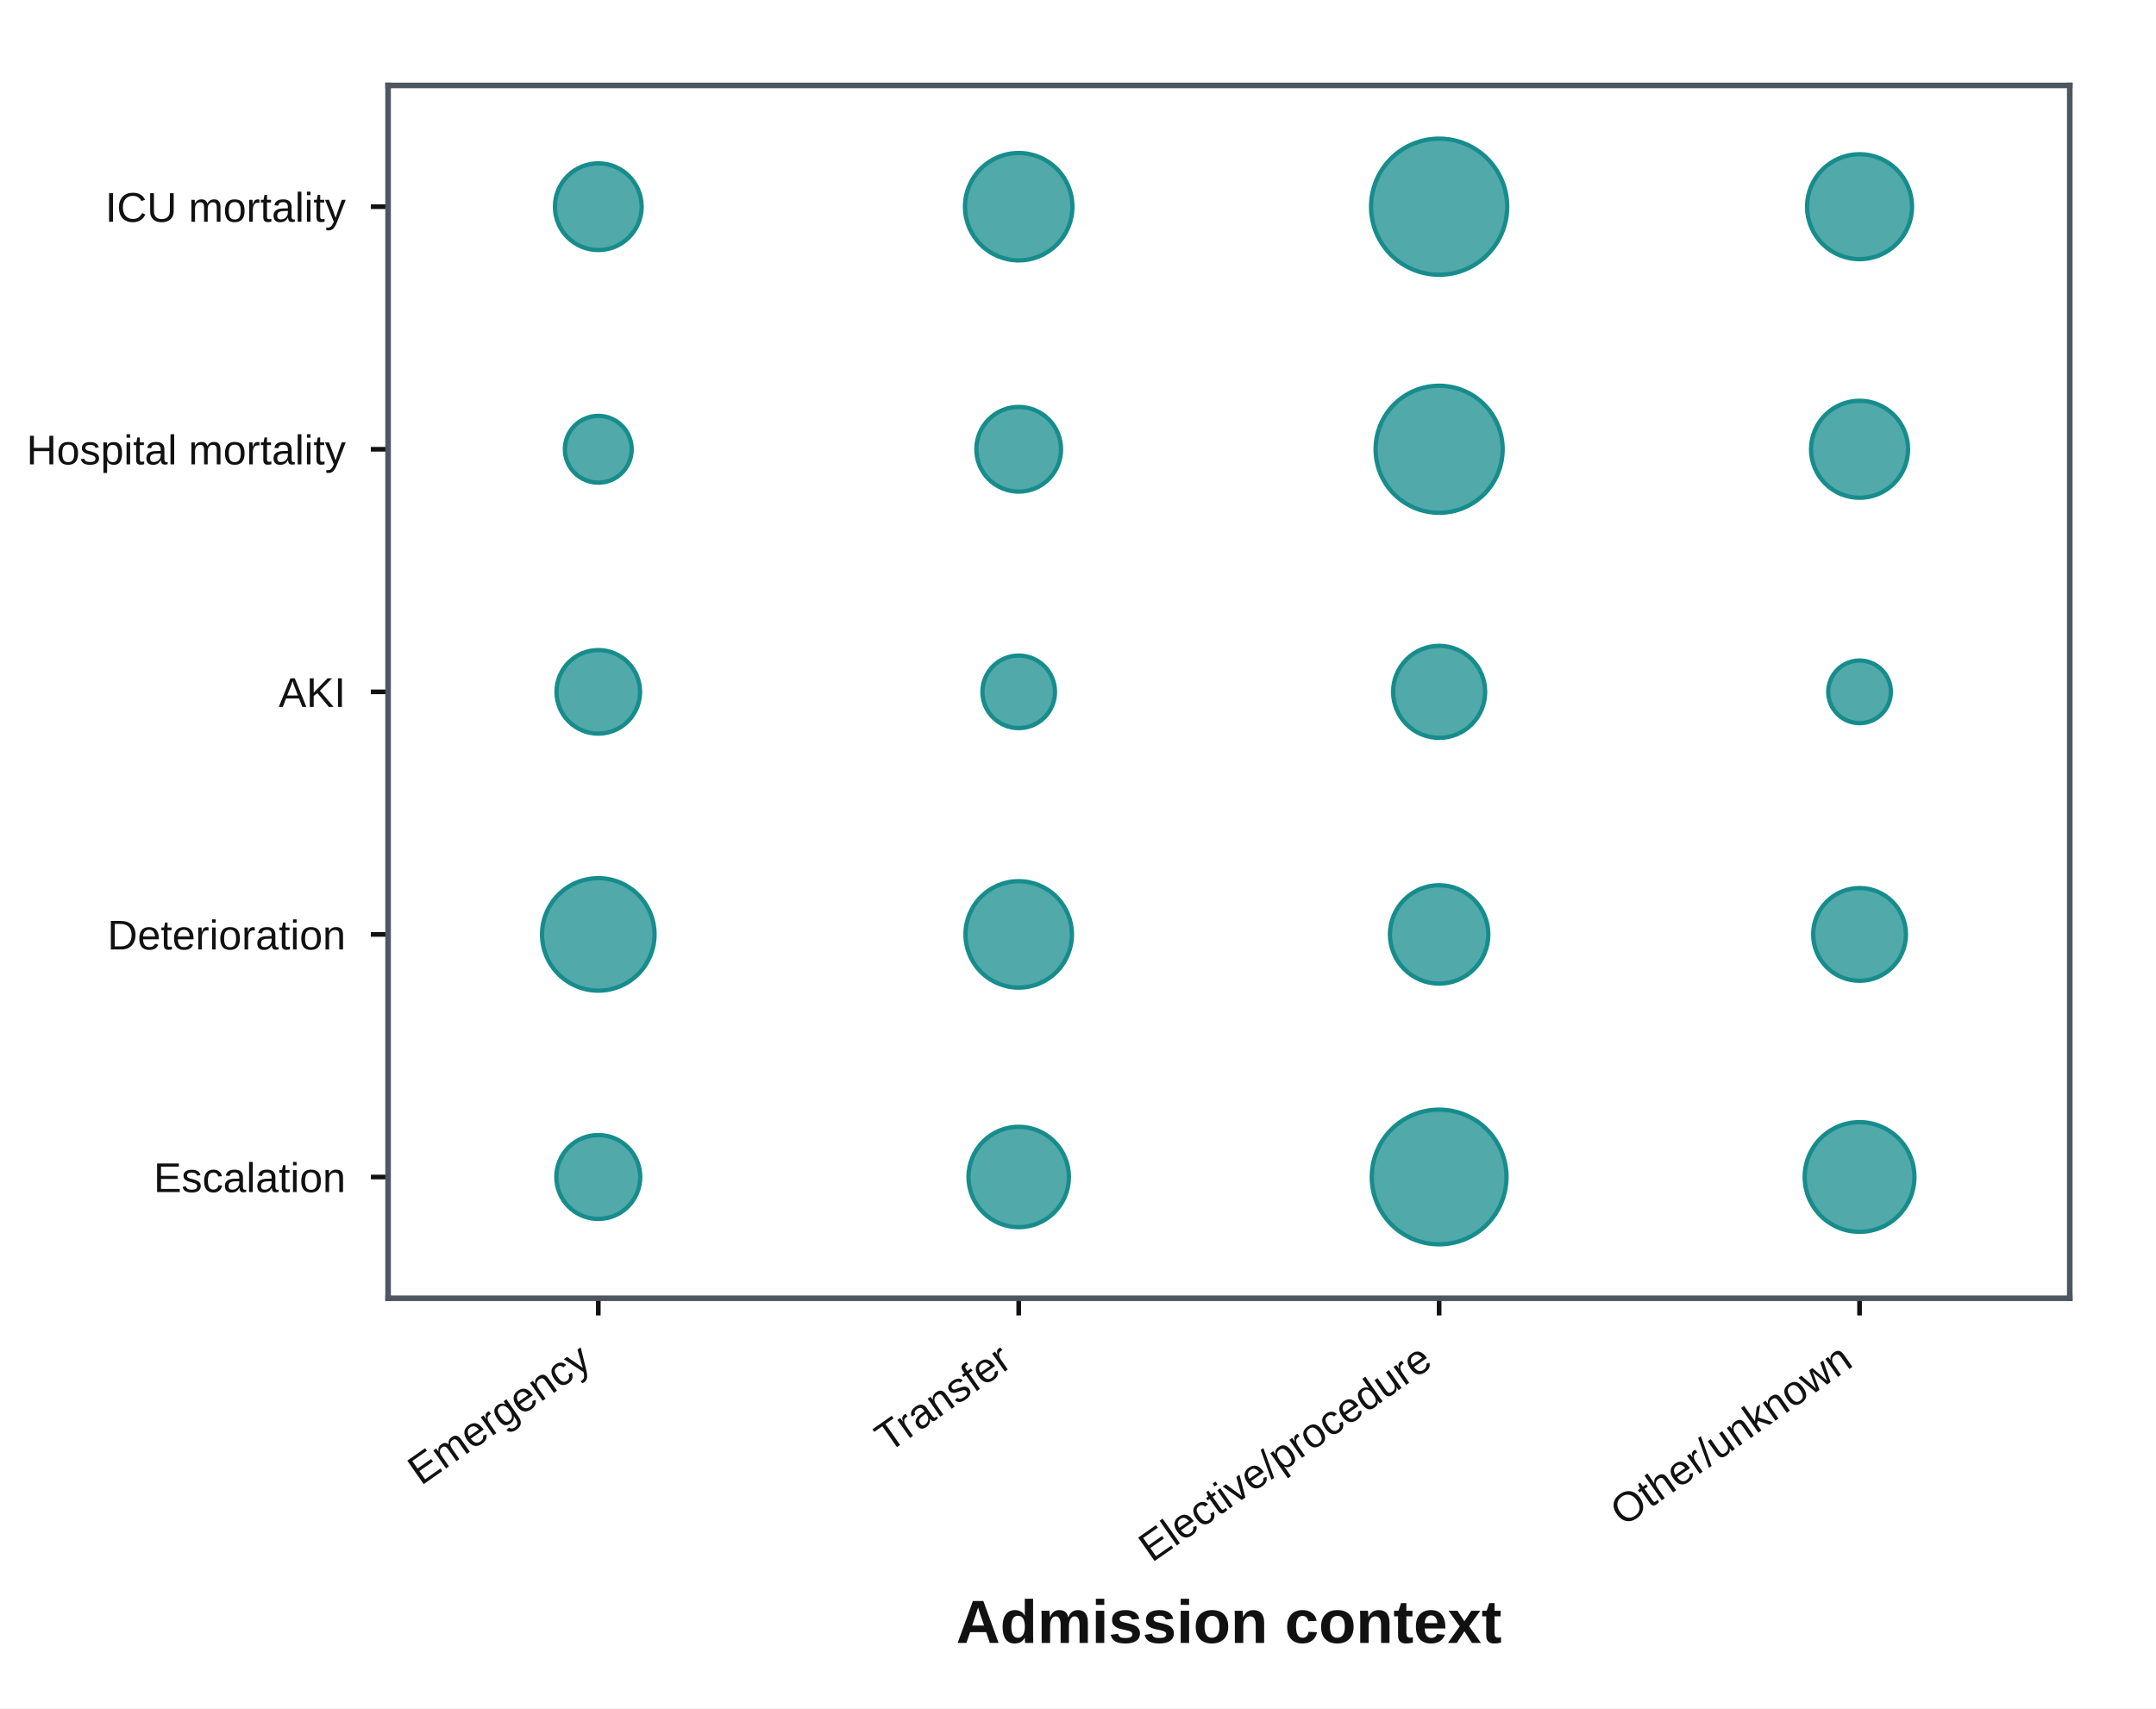
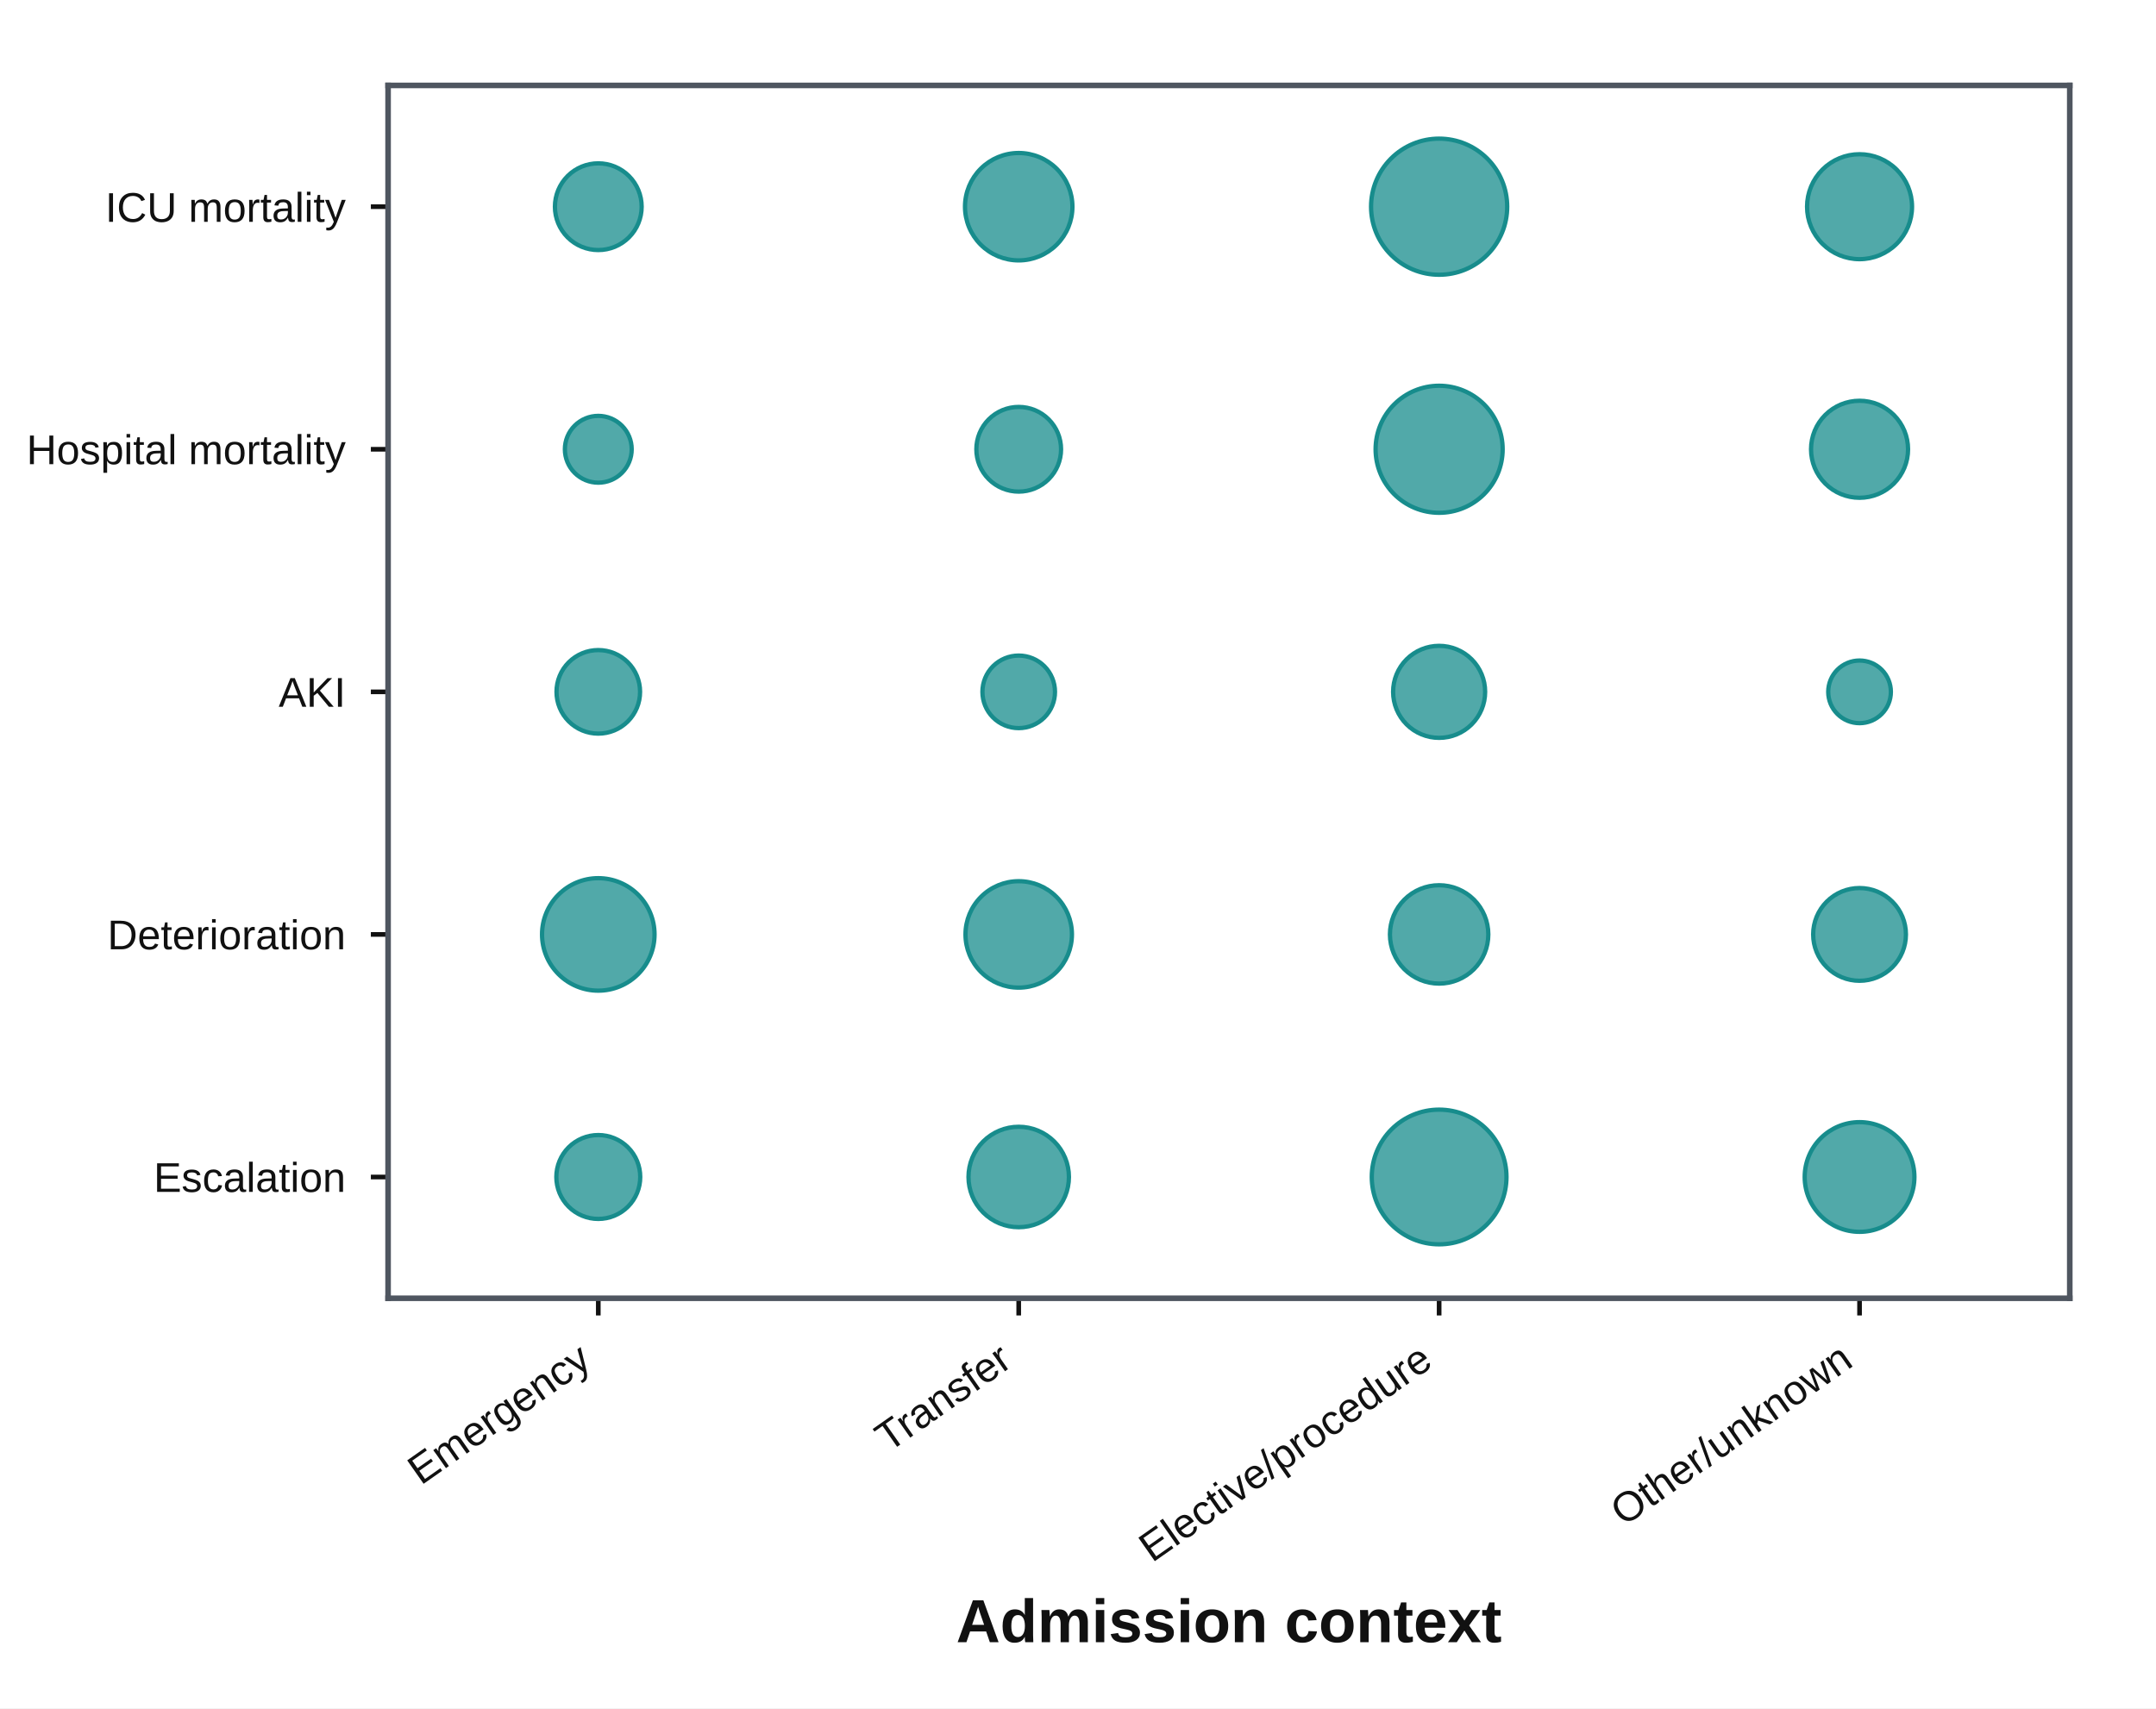
<svg xmlns="http://www.w3.org/2000/svg" xmlns:xlink="http://www.w3.org/1999/xlink" width="300.472pt" height="238.11pt" viewBox="0 0 300.472 238.11" version="1.1">
  <defs>
    <style type="text/css">*{stroke-linejoin: round; stroke-linecap: butt}</style>
  </defs>
  <g id="figure_1">
    <g id="patch_1">
      <path d="M 0 238.11 L 300.472 238.11 L 300.472 0 L 0 0 z " style="fill: #ffffff" />
    </g>
    <g id="axes_1">
      <g id="patch_2">
        <path d="M 54.085 180.964 L 288.454 180.964 L 288.454 11.906 L 54.085 11.906 z " style="fill: #ffffff" />
      </g>
      <g id="matplotlib.axis_1">
        <g id="xtick_1">
          <g id="line2d_1">
            <defs>
-               <path id="mf4347bec1a" d="M 0 0 L 0 2.4 " style="stroke: #111111; stroke-width: 0.65" />
+               <path id="m4367b66bc5" d="M 0 0 L 0 2.4 " style="stroke: #111111; stroke-width: 0.65" />
            </defs>
            <g>
-               <use xlink:href="#mf4347bec1a" x="83.381" y="180.964" style="fill: #111111; stroke: #111111; stroke-width: 0.65" />
+               <use xlink:href="#m4367b66bc5" x="83.381" y="180.964" style="fill: #111111; stroke: #111111; stroke-width: 0.65" />
            </g>
          </g>
          <g id="text_1">
-             <text style="fill: #111111; font: 5.8px 'Arial', 'Liberation Sans', 'DejaVu Sans', sans-serif" transform="translate(58.66295 207.1313) rotate(-35)">Emergency</text>
+             <text style="fill: #111111; font: 5.8px 'Arial'" transform="translate(58.65307 207.089) rotate(-35)">Emergency</text>
          </g>
        </g>
        <g id="xtick_2">
          <g id="line2d_2">
            <g>
-               <use xlink:href="#mf4347bec1a" x="141.973" y="180.964" style="fill: #111111; stroke: #111111; stroke-width: 0.65" />
+               <use xlink:href="#m4367b66bc5" x="141.973" y="180.964" style="fill: #111111; stroke: #111111; stroke-width: 0.65" />
            </g>
          </g>
          <g id="text_2">
-             <text style="fill: #111111; font: 5.8px 'Arial', 'Liberation Sans', 'DejaVu Sans', sans-serif" transform="translate(123.7737 202.5669) rotate(-35)">Transfer</text>
+             <text style="fill: #111111; font: 5.8px 'Arial'" transform="translate(123.8028 202.5246) rotate(-35)">Transfer</text>
          </g>
        </g>
        <g id="xtick_3">
          <g id="line2d_3">
            <g>
-               <use xlink:href="#mf4347bec1a" x="200.565" y="180.964" style="fill: #111111; stroke: #111111; stroke-width: 0.65" />
+               <use xlink:href="#m4367b66bc5" x="200.565" y="180.964" style="fill: #111111; stroke: #111111; stroke-width: 0.65" />
            </g>
          </g>
          <g id="text_3">
-             <text style="fill: #111111; font: 5.8px 'Arial', 'Liberation Sans', 'DejaVu Sans', sans-serif" transform="translate(160.5279 217.858) rotate(-35)">Elective/procedure</text>
+             <text style="fill: #111111; font: 5.8px 'Arial'" transform="translate(160.557 217.8736) rotate(-35)">Elective/procedure</text>
          </g>
        </g>
        <g id="xtick_4">
          <g id="line2d_4">
            <g>
-               <use xlink:href="#mf4347bec1a" x="259.157" y="180.964" style="fill: #111111; stroke: #111111; stroke-width: 0.65" />
+               <use xlink:href="#m4367b66bc5" x="259.157" y="180.964" style="fill: #111111; stroke: #111111; stroke-width: 0.65" />
            </g>
          </g>
          <g id="text_4">
-             <text style="fill: #111111; font: 5.8px 'Arial', 'Liberation Sans', 'DejaVu Sans', sans-serif" transform="translate(226.2489 212.8663) rotate(-35)">Other/unknown</text>
+             <text style="fill: #111111; font: 5.8px 'Arial'" transform="translate(226.278 212.824) rotate(-35)">Other/unknown</text>
          </g>
        </g>
        <g id="text_5">
-           <text style="fill: #111111; font: 700 8.5px 'Arial', 'Liberation Sans', 'DejaVu Sans', sans-serif; text-anchor: middle" x="171.269" y="229.004" transform="rotate(-0 171.2693 229.0037)">Admission context</text>
+           <text style="fill: #111111; font: 700 8.5px 'Arial'; text-anchor: middle" x="171.269" y="228.902" transform="rotate(-0 171.2693 228.902)">Admission context</text>
        </g>
      </g>
      <g id="matplotlib.axis_2">
        <g id="ytick_1">
          <g id="line2d_5">
            <defs>
-               <path id="m575678011b" d="M 0 0 L -2.4 0 " style="stroke: #111111; stroke-width: 0.65" />
+               <path id="mc72217f1b1" d="M 0 0 L -2.4 0 " style="stroke: #111111; stroke-width: 0.65" />
            </defs>
            <g>
-               <use xlink:href="#m575678011b" x="54.085" y="28.811" style="fill: #111111; stroke: #111111; stroke-width: 0.65" />
+               <use xlink:href="#mc72217f1b1" x="54.085" y="28.811" style="fill: #111111; stroke: #111111; stroke-width: 0.65" />
            </g>
          </g>
          <g id="text_6">
-             <text style="fill: #111111; font: 5.8px 'Arial', 'Liberation Sans', 'DejaVu Sans', sans-serif; text-anchor: end" x="48.185" y="30.913" transform="rotate(-0 48.18504 30.91293)">ICU mortality</text>
+             <text style="fill: #111111; font: 5.8px 'Arial'; text-anchor: end" x="48.185" y="30.922" transform="rotate(-0 48.18504 30.92245)">ICU mortality</text>
          </g>
        </g>
        <g id="ytick_2">
          <g id="line2d_6">
            <g>
-               <use xlink:href="#m575678011b" x="54.085" y="62.623" style="fill: #111111; stroke: #111111; stroke-width: 0.65" />
+               <use xlink:href="#mc72217f1b1" x="54.085" y="62.623" style="fill: #111111; stroke: #111111; stroke-width: 0.65" />
            </g>
          </g>
          <g id="text_7">
-             <text style="fill: #111111; font: 5.8px 'Arial', 'Liberation Sans', 'DejaVu Sans', sans-serif; text-anchor: end" x="48.185" y="64.725" transform="rotate(-0 48.18504 64.72459)">Hospital mortality</text>
+             <text style="fill: #111111; font: 5.8px 'Arial'; text-anchor: end" x="48.185" y="64.699" transform="rotate(-0 48.18504 64.69876)">Hospital mortality</text>
          </g>
        </g>
        <g id="ytick_3">
          <g id="line2d_7">
            <g>
-               <use xlink:href="#m575678011b" x="54.085" y="96.435" style="fill: #111111; stroke: #111111; stroke-width: 0.65" />
+               <use xlink:href="#mc72217f1b1" x="54.085" y="96.435" style="fill: #111111; stroke: #111111; stroke-width: 0.65" />
            </g>
          </g>
          <g id="text_8">
-             <text style="fill: #111111; font: 5.8px 'Arial', 'Liberation Sans', 'DejaVu Sans', sans-serif; text-anchor: end" x="48.185" y="98.536" transform="rotate(-0 48.18504 98.53624)">AKI</text>
+             <text style="fill: #111111; font: 5.8px 'Arial'; text-anchor: end" x="48.185" y="98.51" transform="rotate(-0 48.18504 98.51041)">AKI</text>
          </g>
        </g>
        <g id="ytick_4">
          <g id="line2d_8">
            <g>
-               <use xlink:href="#m575678011b" x="54.085" y="130.246" style="fill: #111111; stroke: #111111; stroke-width: 0.65" />
+               <use xlink:href="#mc72217f1b1" x="54.085" y="130.246" style="fill: #111111; stroke: #111111; stroke-width: 0.65" />
            </g>
          </g>
          <g id="text_9">
-             <text style="fill: #111111; font: 5.8px 'Arial', 'Liberation Sans', 'DejaVu Sans', sans-serif; text-anchor: end" x="48.185" y="132.348" transform="rotate(-0 48.18504 132.3479)">Deterioration</text>
+             <text style="fill: #111111; font: 5.8px 'Arial'; text-anchor: end" x="48.185" y="132.322" transform="rotate(-0 48.18504 132.3221)">Deterioration</text>
          </g>
        </g>
        <g id="ytick_5">
          <g id="line2d_9">
            <g>
-               <use xlink:href="#m575678011b" x="54.085" y="164.058" style="fill: #111111; stroke: #111111; stroke-width: 0.65" />
+               <use xlink:href="#mc72217f1b1" x="54.085" y="164.058" style="fill: #111111; stroke: #111111; stroke-width: 0.65" />
            </g>
          </g>
          <g id="text_10">
-             <text style="fill: #111111; font: 5.8px 'Arial', 'Liberation Sans', 'DejaVu Sans', sans-serif; text-anchor: end" x="48.185" y="166.16" transform="rotate(-0 48.18504 166.1595)">Escalation</text>
+             <text style="fill: #111111; font: 5.8px 'Arial'; text-anchor: end" x="48.185" y="166.134" transform="rotate(-0 48.18504 166.1337)">Escalation</text>
          </g>
        </g>
      </g>
      <g id="PathCollection_1">
        <defs>
-           <path id="me9c7f203c5" d="M 0 6.044 C 1.603 6.044 3.14 5.407 4.274 4.274 C 5.407 3.14 6.044 1.603 6.044 0 C 6.044 -1.603 5.407 -3.14 4.274 -4.274 C 3.14 -5.407 1.603 -6.044 0 -6.044 C -1.603 -6.044 -3.14 -5.407 -4.274 -4.274 C -5.407 -3.14 -6.044 -1.603 -6.044 0 C -6.044 1.603 -5.407 3.14 -4.274 4.274 C -3.14 5.407 -1.603 6.044 0 6.044 z " style="stroke: #178c8c; stroke-width: 0.6" />
-         </defs>
-         <g clip-path="url(#pc522a0bd5f)">
-           <use xlink:href="#me9c7f203c5" x="83.381" y="28.811" style="fill: #51a9a9; stroke: #178c8c; stroke-width: 0.6" />
+           <path id="mdaa78c9f5f" d="M 0 6.044 C 1.603 6.044 3.14 5.407 4.274 4.274 C 5.407 3.14 6.044 1.603 6.044 0 C 6.044 -1.603 5.407 -3.14 4.274 -4.274 C 3.14 -5.407 1.603 -6.044 0 -6.044 C -1.603 -6.044 -3.14 -5.407 -4.274 -4.274 C -5.407 -3.14 -6.044 -1.603 -6.044 0 C -6.044 1.603 -5.407 3.14 -4.274 4.274 C -3.14 5.407 -1.603 6.044 0 6.044 z " style="stroke: #178c8c; stroke-width: 0.6" />
+         </defs>
+         <g clip-path="url(#p37048a490d)">
+           <use xlink:href="#mdaa78c9f5f" x="83.381" y="28.811" style="fill: #51a9a9; stroke: #178c8c; stroke-width: 0.6" />
        </g>
      </g>
      <g id="PathCollection_2">
        <defs>
-           <path id="m17c2ad7a91" d="M 0 7.486 C 1.985 7.486 3.889 6.697 5.293 5.293 C 6.697 3.889 7.486 1.985 7.486 0 C 7.486 -1.985 6.697 -3.889 5.293 -5.293 C 3.889 -6.697 1.985 -7.486 0 -7.486 C -1.985 -7.486 -3.889 -6.697 -5.293 -5.293 C -6.697 -3.889 -7.486 -1.985 -7.486 0 C -7.486 1.985 -6.697 3.889 -5.293 5.293 C -3.889 6.697 -1.985 7.486 0 7.486 z " style="stroke: #178c8c; stroke-width: 0.6" />
-         </defs>
-         <g clip-path="url(#pc522a0bd5f)">
-           <use xlink:href="#m17c2ad7a91" x="141.973" y="28.811" style="fill: #51a9a9; stroke: #178c8c; stroke-width: 0.6" />
+           <path id="m414bce8a41" d="M 0 7.486 C 1.985 7.486 3.889 6.697 5.293 5.293 C 6.697 3.889 7.486 1.985 7.486 0 C 7.486 -1.985 6.697 -3.889 5.293 -5.293 C 3.889 -6.697 1.985 -7.486 0 -7.486 C -1.985 -7.486 -3.889 -6.697 -5.293 -5.293 C -6.697 -3.889 -7.486 -1.985 -7.486 0 C -7.486 1.985 -6.697 3.889 -5.293 5.293 C -3.889 6.697 -1.985 7.486 0 7.486 z " style="stroke: #178c8c; stroke-width: 0.6" />
+         </defs>
+         <g clip-path="url(#p37048a490d)">
+           <use xlink:href="#m414bce8a41" x="141.973" y="28.811" style="fill: #51a9a9; stroke: #178c8c; stroke-width: 0.6" />
        </g>
      </g>
      <g id="PathCollection_3">
        <defs>
-           <path id="ma01d6caba3" d="M 0 9.487 C 2.516 9.487 4.929 8.487 6.708 6.708 C 8.487 4.929 9.487 2.516 9.487 0 C 9.487 -2.516 8.487 -4.929 6.708 -6.708 C 4.929 -8.487 2.516 -9.487 0 -9.487 C -2.516 -9.487 -4.929 -8.487 -6.708 -6.708 C -8.487 -4.929 -9.487 -2.516 -9.487 0 C -9.487 2.516 -8.487 4.929 -6.708 6.708 C -4.929 8.487 -2.516 9.487 0 9.487 z " style="stroke: #178c8c; stroke-width: 0.6" />
-         </defs>
-         <g clip-path="url(#pc522a0bd5f)">
-           <use xlink:href="#ma01d6caba3" x="200.565" y="28.811" style="fill: #51a9a9; stroke: #178c8c; stroke-width: 0.6" />
+           <path id="mb989036da3" d="M 0 9.487 C 2.516 9.487 4.929 8.487 6.708 6.708 C 8.487 4.929 9.487 2.516 9.487 0 C 9.487 -2.516 8.487 -4.929 6.708 -6.708 C 4.929 -8.487 2.516 -9.487 0 -9.487 C -2.516 -9.487 -4.929 -8.487 -6.708 -6.708 C -8.487 -4.929 -9.487 -2.516 -9.487 0 C -9.487 2.516 -8.487 4.929 -6.708 6.708 C -4.929 8.487 -2.516 9.487 0 9.487 z " style="stroke: #178c8c; stroke-width: 0.6" />
+         </defs>
+         <g clip-path="url(#p37048a490d)">
+           <use xlink:href="#mb989036da3" x="200.565" y="28.811" style="fill: #51a9a9; stroke: #178c8c; stroke-width: 0.6" />
        </g>
      </g>
      <g id="PathCollection_4">
        <defs>
-           <path id="m0c7fee0fa1" d="M 0 7.315 C 1.94 7.315 3.801 6.544 5.172 5.172 C 6.544 3.801 7.315 1.94 7.315 0 C 7.315 -1.94 6.544 -3.801 5.172 -5.172 C 3.801 -6.544 1.94 -7.315 0 -7.315 C -1.94 -7.315 -3.801 -6.544 -5.172 -5.172 C -6.544 -3.801 -7.315 -1.94 -7.315 0 C -7.315 1.94 -6.544 3.801 -5.172 5.172 C -3.801 6.544 -1.94 7.315 0 7.315 z " style="stroke: #178c8c; stroke-width: 0.6" />
-         </defs>
-         <g clip-path="url(#pc522a0bd5f)">
-           <use xlink:href="#m0c7fee0fa1" x="259.157" y="28.811" style="fill: #51a9a9; stroke: #178c8c; stroke-width: 0.6" />
+           <path id="m3591b5b30e" d="M 0 7.315 C 1.94 7.315 3.801 6.544 5.172 5.172 C 6.544 3.801 7.315 1.94 7.315 0 C 7.315 -1.94 6.544 -3.801 5.172 -5.172 C 3.801 -6.544 1.94 -7.315 0 -7.315 C -1.94 -7.315 -3.801 -6.544 -5.172 -5.172 C -6.544 -3.801 -7.315 -1.94 -7.315 0 C -7.315 1.94 -6.544 3.801 -5.172 5.172 C -3.801 6.544 -1.94 7.315 0 7.315 z " style="stroke: #178c8c; stroke-width: 0.6" />
+         </defs>
+         <g clip-path="url(#p37048a490d)">
+           <use xlink:href="#m3591b5b30e" x="259.157" y="28.811" style="fill: #51a9a9; stroke: #178c8c; stroke-width: 0.6" />
        </g>
      </g>
      <g id="PathCollection_5">
        <defs>
-           <path id="mf56d6a29d3" d="M 0 4.656 C 1.235 4.656 2.419 4.165 3.292 3.292 C 4.165 2.419 4.656 1.235 4.656 0 C 4.656 -1.235 4.165 -2.419 3.292 -3.292 C 2.419 -4.165 1.235 -4.656 0 -4.656 C -1.235 -4.656 -2.419 -4.165 -3.292 -3.292 C -4.165 -2.419 -4.656 -1.235 -4.656 0 C -4.656 1.235 -4.165 2.419 -3.292 3.292 C -2.419 4.165 -1.235 4.656 0 4.656 z " style="stroke: #178c8c; stroke-width: 0.6" />
-         </defs>
-         <g clip-path="url(#pc522a0bd5f)">
-           <use xlink:href="#mf56d6a29d3" x="83.381" y="62.623" style="fill: #51a9a9; stroke: #178c8c; stroke-width: 0.6" />
+           <path id="m7a919bd99f" d="M 0 4.656 C 1.235 4.656 2.419 4.165 3.292 3.292 C 4.165 2.419 4.656 1.235 4.656 0 C 4.656 -1.235 4.165 -2.419 3.292 -3.292 C 2.419 -4.165 1.235 -4.656 0 -4.656 C -1.235 -4.656 -2.419 -4.165 -3.292 -3.292 C -4.165 -2.419 -4.656 -1.235 -4.656 0 C -4.656 1.235 -4.165 2.419 -3.292 3.292 C -2.419 4.165 -1.235 4.656 0 4.656 z " style="stroke: #178c8c; stroke-width: 0.6" />
+         </defs>
+         <g clip-path="url(#p37048a490d)">
+           <use xlink:href="#m7a919bd99f" x="83.381" y="62.623" style="fill: #51a9a9; stroke: #178c8c; stroke-width: 0.6" />
        </g>
      </g>
      <g id="PathCollection_6">
        <defs>
-           <path id="m5206185237" d="M 0 5.903 C 1.566 5.903 3.067 5.281 4.174 4.174 C 5.281 3.067 5.903 1.566 5.903 0 C 5.903 -1.566 5.281 -3.067 4.174 -4.174 C 3.067 -5.281 1.566 -5.903 0 -5.903 C -1.566 -5.903 -3.067 -5.281 -4.174 -4.174 C -5.281 -3.067 -5.903 -1.566 -5.903 0 C -5.903 1.566 -5.281 3.067 -4.174 4.174 C -3.067 5.281 -1.566 5.903 0 5.903 z " style="stroke: #178c8c; stroke-width: 0.6" />
-         </defs>
-         <g clip-path="url(#pc522a0bd5f)">
-           <use xlink:href="#m5206185237" x="141.973" y="62.623" style="fill: #51a9a9; stroke: #178c8c; stroke-width: 0.6" />
+           <path id="m9daa422768" d="M 0 5.903 C 1.566 5.903 3.067 5.281 4.174 4.174 C 5.281 3.067 5.903 1.566 5.903 0 C 5.903 -1.566 5.281 -3.067 4.174 -4.174 C 3.067 -5.281 1.566 -5.903 0 -5.903 C -1.566 -5.903 -3.067 -5.281 -4.174 -4.174 C -5.281 -3.067 -5.903 -1.566 -5.903 0 C -5.903 1.566 -5.281 3.067 -4.174 4.174 C -3.067 5.281 -1.566 5.903 0 5.903 z " style="stroke: #178c8c; stroke-width: 0.6" />
+         </defs>
+         <g clip-path="url(#p37048a490d)">
+           <use xlink:href="#m9daa422768" x="141.973" y="62.623" style="fill: #51a9a9; stroke: #178c8c; stroke-width: 0.6" />
        </g>
      </g>
      <g id="PathCollection_7">
        <defs>
-           <path id="m847bd26c24" d="M 0 8.855 C 2.348 8.855 4.601 7.922 6.262 6.262 C 7.922 4.601 8.855 2.348 8.855 0 C 8.855 -2.348 7.922 -4.601 6.262 -6.262 C 4.601 -7.922 2.348 -8.855 0 -8.855 C -2.348 -8.855 -4.601 -7.922 -6.262 -6.262 C -7.922 -4.601 -8.855 -2.348 -8.855 0 C -8.855 2.348 -7.922 4.601 -6.262 6.262 C -4.601 7.922 -2.348 8.855 0 8.855 z " style="stroke: #178c8c; stroke-width: 0.6" />
-         </defs>
-         <g clip-path="url(#pc522a0bd5f)">
-           <use xlink:href="#m847bd26c24" x="200.565" y="62.623" style="fill: #51a9a9; stroke: #178c8c; stroke-width: 0.6" />
+           <path id="m17e833cbb9" d="M 0 8.855 C 2.348 8.855 4.601 7.922 6.262 6.262 C 7.922 4.601 8.855 2.348 8.855 0 C 8.855 -2.348 7.922 -4.601 6.262 -6.262 C 4.601 -7.922 2.348 -8.855 0 -8.855 C -2.348 -8.855 -4.601 -7.922 -6.262 -6.262 C -7.922 -4.601 -8.855 -2.348 -8.855 0 C -8.855 2.348 -7.922 4.601 -6.262 6.262 C -4.601 7.922 -2.348 8.855 0 8.855 z " style="stroke: #178c8c; stroke-width: 0.6" />
+         </defs>
+         <g clip-path="url(#p37048a490d)">
+           <use xlink:href="#m17e833cbb9" x="200.565" y="62.623" style="fill: #51a9a9; stroke: #178c8c; stroke-width: 0.6" />
        </g>
      </g>
      <g id="PathCollection_8">
        <defs>
-           <path id="mac43220da9" d="M 0 6.761 C 1.793 6.761 3.513 6.049 4.781 4.781 C 6.049 3.513 6.761 1.793 6.761 0 C 6.761 -1.793 6.049 -3.513 4.781 -4.781 C 3.513 -6.049 1.793 -6.761 0 -6.761 C -1.793 -6.761 -3.513 -6.049 -4.781 -4.781 C -6.049 -3.513 -6.761 -1.793 -6.761 0 C -6.761 1.793 -6.049 3.513 -4.781 4.781 C -3.513 6.049 -1.793 6.761 0 6.761 z " style="stroke: #178c8c; stroke-width: 0.6" />
-         </defs>
-         <g clip-path="url(#pc522a0bd5f)">
-           <use xlink:href="#mac43220da9" x="259.157" y="62.623" style="fill: #51a9a9; stroke: #178c8c; stroke-width: 0.6" />
+           <path id="mc6d7eda783" d="M 0 6.761 C 1.793 6.761 3.513 6.049 4.781 4.781 C 6.049 3.513 6.761 1.793 6.761 0 C 6.761 -1.793 6.049 -3.513 4.781 -4.781 C 3.513 -6.049 1.793 -6.761 0 -6.761 C -1.793 -6.761 -3.513 -6.049 -4.781 -4.781 C -6.049 -3.513 -6.761 -1.793 -6.761 0 C -6.761 1.793 -6.049 3.513 -4.781 4.781 C -3.513 6.049 -1.793 6.761 0 6.761 z " style="stroke: #178c8c; stroke-width: 0.6" />
+         </defs>
+         <g clip-path="url(#p37048a490d)">
+           <use xlink:href="#mc6d7eda783" x="259.157" y="62.623" style="fill: #51a9a9; stroke: #178c8c; stroke-width: 0.6" />
        </g>
      </g>
      <g id="PathCollection_9">
        <defs>
-           <path id="mc215041e33" d="M 0 5.823 C 1.544 5.823 3.026 5.21 4.118 4.118 C 5.21 3.026 5.823 1.544 5.823 0 C 5.823 -1.544 5.21 -3.026 4.118 -4.118 C 3.026 -5.21 1.544 -5.823 0 -5.823 C -1.544 -5.823 -3.026 -5.21 -4.118 -4.118 C -5.21 -3.026 -5.823 -1.544 -5.823 0 C -5.823 1.544 -5.21 3.026 -4.118 4.118 C -3.026 5.21 -1.544 5.823 0 5.823 z " style="stroke: #178c8c; stroke-width: 0.6" />
-         </defs>
-         <g clip-path="url(#pc522a0bd5f)">
-           <use xlink:href="#mc215041e33" x="83.381" y="96.435" style="fill: #51a9a9; stroke: #178c8c; stroke-width: 0.6" />
+           <path id="mf9a4b74885" d="M 0 5.823 C 1.544 5.823 3.026 5.21 4.118 4.118 C 5.21 3.026 5.823 1.544 5.823 0 C 5.823 -1.544 5.21 -3.026 4.118 -4.118 C 3.026 -5.21 1.544 -5.823 0 -5.823 C -1.544 -5.823 -3.026 -5.21 -4.118 -4.118 C -5.21 -3.026 -5.823 -1.544 -5.823 0 C -5.823 1.544 -5.21 3.026 -4.118 4.118 C -3.026 5.21 -1.544 5.823 0 5.823 z " style="stroke: #178c8c; stroke-width: 0.6" />
+         </defs>
+         <g clip-path="url(#p37048a490d)">
+           <use xlink:href="#mf9a4b74885" x="83.381" y="96.435" style="fill: #51a9a9; stroke: #178c8c; stroke-width: 0.6" />
        </g>
      </g>
      <g id="PathCollection_10">
        <defs>
-           <path id="m02e4bbf892" d="M 0 5.057 C 1.341 5.057 2.627 4.524 3.576 3.576 C 4.524 2.627 5.057 1.341 5.057 0 C 5.057 -1.341 4.524 -2.627 3.576 -3.576 C 2.627 -4.524 1.341 -5.057 0 -5.057 C -1.341 -5.057 -2.627 -4.524 -3.576 -3.576 C -4.524 -2.627 -5.057 -1.341 -5.057 0 C -5.057 1.341 -4.524 2.627 -3.576 3.576 C -2.627 4.524 -1.341 5.057 0 5.057 z " style="stroke: #178c8c; stroke-width: 0.6" />
-         </defs>
-         <g clip-path="url(#pc522a0bd5f)">
-           <use xlink:href="#m02e4bbf892" x="141.973" y="96.435" style="fill: #51a9a9; stroke: #178c8c; stroke-width: 0.6" />
+           <path id="md7db9c9e0e" d="M 0 5.057 C 1.341 5.057 2.627 4.524 3.576 3.576 C 4.524 2.627 5.057 1.341 5.057 0 C 5.057 -1.341 4.524 -2.627 3.576 -3.576 C 2.627 -4.524 1.341 -5.057 0 -5.057 C -1.341 -5.057 -2.627 -4.524 -3.576 -3.576 C -4.524 -2.627 -5.057 -1.341 -5.057 0 C -5.057 1.341 -4.524 2.627 -3.576 3.576 C -2.627 4.524 -1.341 5.057 0 5.057 z " style="stroke: #178c8c; stroke-width: 0.6" />
+         </defs>
+         <g clip-path="url(#p37048a490d)">
+           <use xlink:href="#md7db9c9e0e" x="141.973" y="96.435" style="fill: #51a9a9; stroke: #178c8c; stroke-width: 0.6" />
        </g>
      </g>
      <g id="PathCollection_11">
        <defs>
-           <path id="m99b52723b2" d="M 0 6.413 C 1.701 6.413 3.332 5.738 4.535 4.535 C 5.738 3.332 6.413 1.701 6.413 0 C 6.413 -1.701 5.738 -3.332 4.535 -4.535 C 3.332 -5.738 1.701 -6.413 0 -6.413 C -1.701 -6.413 -3.332 -5.738 -4.535 -4.535 C -5.738 -3.332 -6.413 -1.701 -6.413 0 C -6.413 1.701 -5.738 3.332 -4.535 4.535 C -3.332 5.738 -1.701 6.413 0 6.413 z " style="stroke: #178c8c; stroke-width: 0.6" />
-         </defs>
-         <g clip-path="url(#pc522a0bd5f)">
-           <use xlink:href="#m99b52723b2" x="200.565" y="96.435" style="fill: #51a9a9; stroke: #178c8c; stroke-width: 0.6" />
+           <path id="m062f7e49ae" d="M 0 6.413 C 1.701 6.413 3.332 5.738 4.535 4.535 C 5.738 3.332 6.413 1.701 6.413 0 C 6.413 -1.701 5.738 -3.332 4.535 -4.535 C 3.332 -5.738 1.701 -6.413 0 -6.413 C -1.701 -6.413 -3.332 -5.738 -4.535 -4.535 C -5.738 -3.332 -6.413 -1.701 -6.413 0 C -6.413 1.701 -5.738 3.332 -4.535 4.535 C -3.332 5.738 -1.701 6.413 0 6.413 z " style="stroke: #178c8c; stroke-width: 0.6" />
+         </defs>
+         <g clip-path="url(#p37048a490d)">
+           <use xlink:href="#m062f7e49ae" x="200.565" y="96.435" style="fill: #51a9a9; stroke: #178c8c; stroke-width: 0.6" />
        </g>
      </g>
      <g id="PathCollection_12">
        <defs>
-           <path id="m6647665025" d="M 0 4.366 C 1.158 4.366 2.269 3.906 3.087 3.087 C 3.906 2.269 4.366 1.158 4.366 0 C 4.366 -1.158 3.906 -2.269 3.087 -3.087 C 2.269 -3.906 1.158 -4.366 0 -4.366 C -1.158 -4.366 -2.269 -3.906 -3.087 -3.087 C -3.906 -2.269 -4.366 -1.158 -4.366 0 C -4.366 1.158 -3.906 2.269 -3.087 3.087 C -2.269 3.906 -1.158 4.366 0 4.366 z " style="stroke: #178c8c; stroke-width: 0.6" />
-         </defs>
-         <g clip-path="url(#pc522a0bd5f)">
-           <use xlink:href="#m6647665025" x="259.157" y="96.435" style="fill: #51a9a9; stroke: #178c8c; stroke-width: 0.6" />
+           <path id="m3918b5346d" d="M 0 4.366 C 1.158 4.366 2.269 3.906 3.087 3.087 C 3.906 2.269 4.366 1.158 4.366 0 C 4.366 -1.158 3.906 -2.269 3.087 -3.087 C 2.269 -3.906 1.158 -4.366 0 -4.366 C -1.158 -4.366 -2.269 -3.906 -3.087 -3.087 C -3.906 -2.269 -4.366 -1.158 -4.366 0 C -4.366 1.158 -3.906 2.269 -3.087 3.087 C -2.269 3.906 -1.158 4.366 0 4.366 z " style="stroke: #178c8c; stroke-width: 0.6" />
+         </defs>
+         <g clip-path="url(#p37048a490d)">
+           <use xlink:href="#m3918b5346d" x="259.157" y="96.435" style="fill: #51a9a9; stroke: #178c8c; stroke-width: 0.6" />
        </g>
      </g>
      <g id="PathCollection_13">
        <defs>
-           <path id="m6a5180bbf4" d="M 0 7.84 C 2.079 7.84 4.073 7.014 5.543 5.543 C 7.014 4.073 7.84 2.079 7.84 0 C 7.84 -2.079 7.014 -4.073 5.543 -5.543 C 4.073 -7.014 2.079 -7.84 0 -7.84 C -2.079 -7.84 -4.073 -7.014 -5.543 -5.543 C -7.014 -4.073 -7.84 -2.079 -7.84 0 C -7.84 2.079 -7.014 4.073 -5.543 5.543 C -4.073 7.014 -2.079 7.84 0 7.84 z " style="stroke: #178c8c; stroke-width: 0.6" />
-         </defs>
-         <g clip-path="url(#pc522a0bd5f)">
-           <use xlink:href="#m6a5180bbf4" x="83.381" y="130.246" style="fill: #51a9a9; stroke: #178c8c; stroke-width: 0.6" />
+           <path id="mfcc6ebaac5" d="M 0 7.84 C 2.079 7.84 4.073 7.014 5.543 5.543 C 7.014 4.073 7.84 2.079 7.84 0 C 7.84 -2.079 7.014 -4.073 5.543 -5.543 C 4.073 -7.014 2.079 -7.84 0 -7.84 C -2.079 -7.84 -4.073 -7.014 -5.543 -5.543 C -7.014 -4.073 -7.84 -2.079 -7.84 0 C -7.84 2.079 -7.014 4.073 -5.543 5.543 C -4.073 7.014 -2.079 7.84 0 7.84 z " style="stroke: #178c8c; stroke-width: 0.6" />
+         </defs>
+         <g clip-path="url(#p37048a490d)">
+           <use xlink:href="#mfcc6ebaac5" x="83.381" y="130.246" style="fill: #51a9a9; stroke: #178c8c; stroke-width: 0.6" />
        </g>
      </g>
      <g id="PathCollection_14">
        <defs>
-           <path id="mfe3b856e39" d="M 0 7.418 C 1.967 7.418 3.854 6.637 5.246 5.246 C 6.637 3.854 7.418 1.967 7.418 0 C 7.418 -1.967 6.637 -3.854 5.246 -5.246 C 3.854 -6.637 1.967 -7.418 0 -7.418 C -1.967 -7.418 -3.854 -6.637 -5.246 -5.246 C -6.637 -3.854 -7.418 -1.967 -7.418 0 C -7.418 1.967 -6.637 3.854 -5.246 5.246 C -3.854 6.637 -1.967 7.418 0 7.418 z " style="stroke: #178c8c; stroke-width: 0.6" />
-         </defs>
-         <g clip-path="url(#pc522a0bd5f)">
-           <use xlink:href="#mfe3b856e39" x="141.973" y="130.246" style="fill: #51a9a9; stroke: #178c8c; stroke-width: 0.6" />
+           <path id="m3559809cbc" d="M 0 7.418 C 1.967 7.418 3.854 6.637 5.246 5.246 C 6.637 3.854 7.418 1.967 7.418 0 C 7.418 -1.967 6.637 -3.854 5.246 -5.246 C 3.854 -6.637 1.967 -7.418 0 -7.418 C -1.967 -7.418 -3.854 -6.637 -5.246 -5.246 C -6.637 -3.854 -7.418 -1.967 -7.418 0 C -7.418 1.967 -6.637 3.854 -5.246 5.246 C -3.854 6.637 -1.967 7.418 0 7.418 z " style="stroke: #178c8c; stroke-width: 0.6" />
+         </defs>
+         <g clip-path="url(#p37048a490d)">
+           <use xlink:href="#m3559809cbc" x="141.973" y="130.246" style="fill: #51a9a9; stroke: #178c8c; stroke-width: 0.6" />
        </g>
      </g>
      <g id="PathCollection_15">
        <defs>
-           <path id="m472523f4ba" d="M 0 6.856 C 1.818 6.856 3.562 6.133 4.848 4.848 C 6.133 3.562 6.856 1.818 6.856 0 C 6.856 -1.818 6.133 -3.562 4.848 -4.848 C 3.562 -6.133 1.818 -6.856 0 -6.856 C -1.818 -6.856 -3.562 -6.133 -4.848 -4.848 C -6.133 -3.562 -6.856 -1.818 -6.856 0 C -6.856 1.818 -6.133 3.562 -4.848 4.848 C -3.562 6.133 -1.818 6.856 0 6.856 z " style="stroke: #178c8c; stroke-width: 0.6" />
-         </defs>
-         <g clip-path="url(#pc522a0bd5f)">
-           <use xlink:href="#m472523f4ba" x="200.565" y="130.246" style="fill: #51a9a9; stroke: #178c8c; stroke-width: 0.6" />
+           <path id="m631c252b34" d="M 0 6.856 C 1.818 6.856 3.562 6.133 4.848 4.848 C 6.133 3.562 6.856 1.818 6.856 0 C 6.856 -1.818 6.133 -3.562 4.848 -4.848 C 3.562 -6.133 1.818 -6.856 0 -6.856 C -1.818 -6.856 -3.562 -6.133 -4.848 -4.848 C -6.133 -3.562 -6.856 -1.818 -6.856 0 C -6.856 1.818 -6.133 3.562 -4.848 4.848 C -3.562 6.133 -1.818 6.856 0 6.856 z " style="stroke: #178c8c; stroke-width: 0.6" />
+         </defs>
+         <g clip-path="url(#p37048a490d)">
+           <use xlink:href="#m631c252b34" x="200.565" y="130.246" style="fill: #51a9a9; stroke: #178c8c; stroke-width: 0.6" />
        </g>
      </g>
      <g id="PathCollection_16">
        <defs>
-           <path id="mdb46ed53e1" d="M 0 6.464 C 1.714 6.464 3.359 5.783 4.571 4.571 C 5.783 3.359 6.464 1.714 6.464 0 C 6.464 -1.714 5.783 -3.359 4.571 -4.571 C 3.359 -5.783 1.714 -6.464 0 -6.464 C -1.714 -6.464 -3.359 -5.783 -4.571 -4.571 C -5.783 -3.359 -6.464 -1.714 -6.464 0 C -6.464 1.714 -5.783 3.359 -4.571 4.571 C -3.359 5.783 -1.714 6.464 0 6.464 z " style="stroke: #178c8c; stroke-width: 0.6" />
-         </defs>
-         <g clip-path="url(#pc522a0bd5f)">
-           <use xlink:href="#mdb46ed53e1" x="259.157" y="130.246" style="fill: #51a9a9; stroke: #178c8c; stroke-width: 0.6" />
+           <path id="m1a404b9d30" d="M 0 6.464 C 1.714 6.464 3.359 5.783 4.571 4.571 C 5.783 3.359 6.464 1.714 6.464 0 C 6.464 -1.714 5.783 -3.359 4.571 -4.571 C 3.359 -5.783 1.714 -6.464 0 -6.464 C -1.714 -6.464 -3.359 -5.783 -4.571 -4.571 C -5.783 -3.359 -6.464 -1.714 -6.464 0 C -6.464 1.714 -5.783 3.359 -4.571 4.571 C -3.359 5.783 -1.714 6.464 0 6.464 z " style="stroke: #178c8c; stroke-width: 0.6" />
+         </defs>
+         <g clip-path="url(#p37048a490d)">
+           <use xlink:href="#m1a404b9d30" x="259.157" y="130.246" style="fill: #51a9a9; stroke: #178c8c; stroke-width: 0.6" />
        </g>
      </g>
      <g id="PathCollection_17">
        <defs>
-           <path id="mc413a6d97c" d="M 0 5.847 C 1.551 5.847 3.038 5.231 4.135 4.135 C 5.231 3.038 5.847 1.551 5.847 0 C 5.847 -1.551 5.231 -3.038 4.135 -4.135 C 3.038 -5.231 1.551 -5.847 0 -5.847 C -1.551 -5.847 -3.038 -5.231 -4.135 -4.135 C -5.231 -3.038 -5.847 -1.551 -5.847 0 C -5.847 1.551 -5.231 3.038 -4.135 4.135 C -3.038 5.231 -1.551 5.847 0 5.847 z " style="stroke: #178c8c; stroke-width: 0.6" />
-         </defs>
-         <g clip-path="url(#pc522a0bd5f)">
-           <use xlink:href="#mc413a6d97c" x="83.381" y="164.058" style="fill: #51a9a9; stroke: #178c8c; stroke-width: 0.6" />
+           <path id="m83d1cc05e3" d="M 0 5.847 C 1.551 5.847 3.038 5.231 4.135 4.135 C 5.231 3.038 5.847 1.551 5.847 0 C 5.847 -1.551 5.231 -3.038 4.135 -4.135 C 3.038 -5.231 1.551 -5.847 0 -5.847 C -1.551 -5.847 -3.038 -5.231 -4.135 -4.135 C -5.231 -3.038 -5.847 -1.551 -5.847 0 C -5.847 1.551 -5.231 3.038 -4.135 4.135 C -3.038 5.231 -1.551 5.847 0 5.847 z " style="stroke: #178c8c; stroke-width: 0.6" />
+         </defs>
+         <g clip-path="url(#p37048a490d)">
+           <use xlink:href="#m83d1cc05e3" x="83.381" y="164.058" style="fill: #51a9a9; stroke: #178c8c; stroke-width: 0.6" />
        </g>
      </g>
      <g id="PathCollection_18">
        <defs>
-           <path id="m5a95288e38" d="M 0 6.999 C 1.856 6.999 3.636 6.261 4.949 4.949 C 6.261 3.636 6.999 1.856 6.999 0 C 6.999 -1.856 6.261 -3.636 4.949 -4.949 C 3.636 -6.261 1.856 -6.999 0 -6.999 C -1.856 -6.999 -3.636 -6.261 -4.949 -4.949 C -6.261 -3.636 -6.999 -1.856 -6.999 0 C -6.999 1.856 -6.261 3.636 -4.949 4.949 C -3.636 6.261 -1.856 6.999 0 6.999 z " style="stroke: #178c8c; stroke-width: 0.6" />
-         </defs>
-         <g clip-path="url(#pc522a0bd5f)">
-           <use xlink:href="#m5a95288e38" x="141.973" y="164.058" style="fill: #51a9a9; stroke: #178c8c; stroke-width: 0.6" />
+           <path id="m022f85d970" d="M 0 6.999 C 1.856 6.999 3.636 6.261 4.949 4.949 C 6.261 3.636 6.999 1.856 6.999 0 C 6.999 -1.856 6.261 -3.636 4.949 -4.949 C 3.636 -6.261 1.856 -6.999 0 -6.999 C -1.856 -6.999 -3.636 -6.261 -4.949 -4.949 C -6.261 -3.636 -6.999 -1.856 -6.999 0 C -6.999 1.856 -6.261 3.636 -4.949 4.949 C -3.636 6.261 -1.856 6.999 0 6.999 z " style="stroke: #178c8c; stroke-width: 0.6" />
+         </defs>
+         <g clip-path="url(#p37048a490d)">
+           <use xlink:href="#m022f85d970" x="141.973" y="164.058" style="fill: #51a9a9; stroke: #178c8c; stroke-width: 0.6" />
        </g>
      </g>
      <g id="PathCollection_19">
        <defs>
-           <path id="m54b319c829" d="M 0 9.388 C 2.49 9.388 4.878 8.399 6.638 6.638 C 8.399 4.878 9.388 2.49 9.388 0 C 9.388 -2.49 8.399 -4.878 6.638 -6.638 C 4.878 -8.399 2.49 -9.388 0 -9.388 C -2.49 -9.388 -4.878 -8.399 -6.638 -6.638 C -8.399 -4.878 -9.388 -2.49 -9.388 0 C -9.388 2.49 -8.399 4.878 -6.638 6.638 C -4.878 8.399 -2.49 9.388 0 9.388 z " style="stroke: #178c8c; stroke-width: 0.6" />
-         </defs>
-         <g clip-path="url(#pc522a0bd5f)">
-           <use xlink:href="#m54b319c829" x="200.565" y="164.058" style="fill: #51a9a9; stroke: #178c8c; stroke-width: 0.6" />
+           <path id="m3b5ba904ce" d="M 0 9.388 C 2.49 9.388 4.878 8.399 6.638 6.638 C 8.399 4.878 9.388 2.49 9.388 0 C 9.388 -2.49 8.399 -4.878 6.638 -6.638 C 4.878 -8.399 2.49 -9.388 0 -9.388 C -2.49 -9.388 -4.878 -8.399 -6.638 -6.638 C -8.399 -4.878 -9.388 -2.49 -9.388 0 C -9.388 2.49 -8.399 4.878 -6.638 6.638 C -4.878 8.399 -2.49 9.388 0 9.388 z " style="stroke: #178c8c; stroke-width: 0.6" />
+         </defs>
+         <g clip-path="url(#p37048a490d)">
+           <use xlink:href="#m3b5ba904ce" x="200.565" y="164.058" style="fill: #51a9a9; stroke: #178c8c; stroke-width: 0.6" />
        </g>
      </g>
      <g id="PathCollection_20">
        <defs>
-           <path id="m89b16aeaaa" d="M 0 7.646 C 2.028 7.646 3.972 6.84 5.406 5.406 C 6.84 3.972 7.646 2.028 7.646 0 C 7.646 -2.028 6.84 -3.972 5.406 -5.406 C 3.972 -6.84 2.028 -7.646 0 -7.646 C -2.028 -7.646 -3.972 -6.84 -5.406 -5.406 C -6.84 -3.972 -7.646 -2.028 -7.646 0 C -7.646 2.028 -6.84 3.972 -5.406 5.406 C -3.972 6.84 -2.028 7.646 0 7.646 z " style="stroke: #178c8c; stroke-width: 0.6" />
-         </defs>
-         <g clip-path="url(#pc522a0bd5f)">
-           <use xlink:href="#m89b16aeaaa" x="259.157" y="164.058" style="fill: #51a9a9; stroke: #178c8c; stroke-width: 0.6" />
+           <path id="m0805bc99e2" d="M 0 7.646 C 2.028 7.646 3.972 6.84 5.406 5.406 C 6.84 3.972 7.646 2.028 7.646 0 C 7.646 -2.028 6.84 -3.972 5.406 -5.406 C 3.972 -6.84 2.028 -7.646 0 -7.646 C -2.028 -7.646 -3.972 -6.84 -5.406 -5.406 C -6.84 -3.972 -7.646 -2.028 -7.646 0 C -7.646 2.028 -6.84 3.972 -5.406 5.406 C -3.972 6.84 -2.028 7.646 0 7.646 z " style="stroke: #178c8c; stroke-width: 0.6" />
+         </defs>
+         <g clip-path="url(#p37048a490d)">
+           <use xlink:href="#m0805bc99e2" x="259.157" y="164.058" style="fill: #51a9a9; stroke: #178c8c; stroke-width: 0.6" />
        </g>
      </g>
      <g id="patch_3">
        <path d="M 54.085 180.964 L 54.085 11.906 " style="fill: none; stroke: #4f5660; stroke-width: 0.78; stroke-linejoin: miter; stroke-linecap: square" />
      </g>
      <g id="patch_4">
        <path d="M 288.454 180.964 L 288.454 11.906 " style="fill: none; stroke: #4f5660; stroke-width: 0.78; stroke-linejoin: miter; stroke-linecap: square" />
      </g>
      <g id="patch_5">
        <path d="M 54.085 180.964 L 288.454 180.964 " style="fill: none; stroke: #4f5660; stroke-width: 0.78; stroke-linejoin: miter; stroke-linecap: square" />
      </g>
      <g id="patch_6">
        <path d="M 54.085 11.906 L 288.454 11.906 " style="fill: none; stroke: #4f5660; stroke-width: 0.78; stroke-linejoin: miter; stroke-linecap: square" />
      </g>
    </g>
  </g>
  <defs>
-     <clipPath id="pc522a0bd5f">
+     <clipPath id="p37048a490d">
      <rect x="54.085" y="11.906" width="234.369" height="169.058" />
    </clipPath>
  </defs>
</svg>
